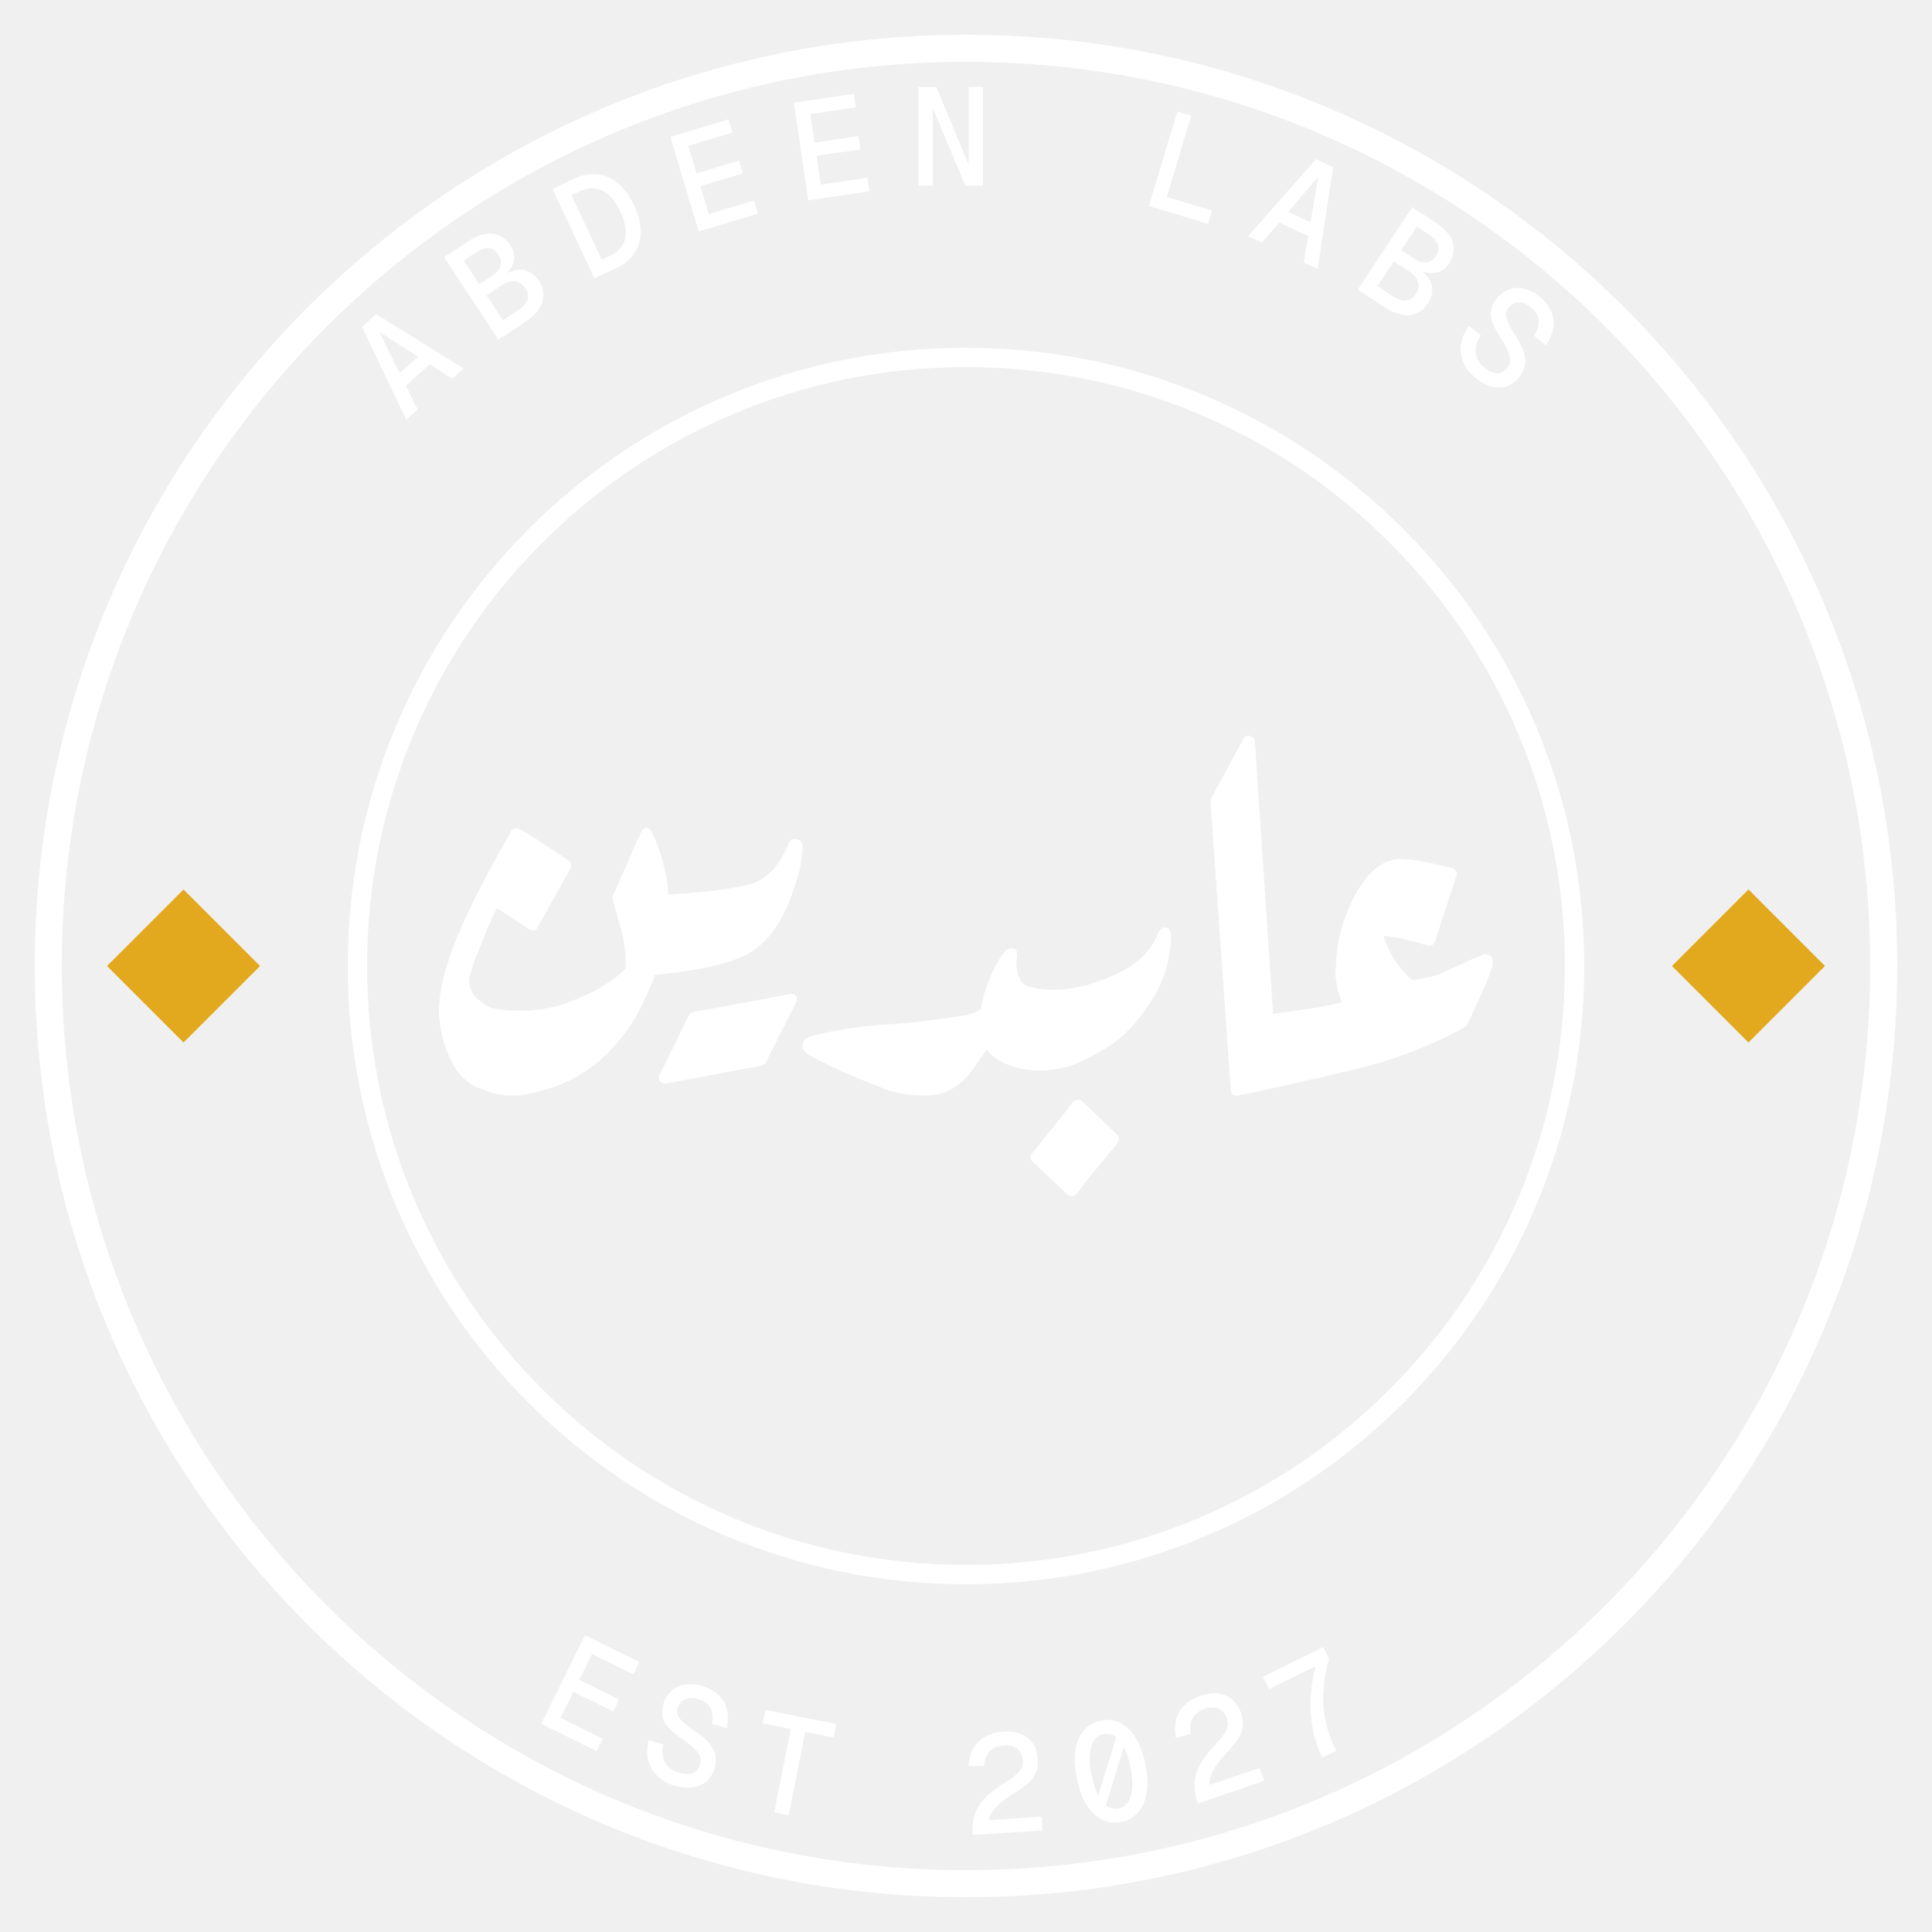
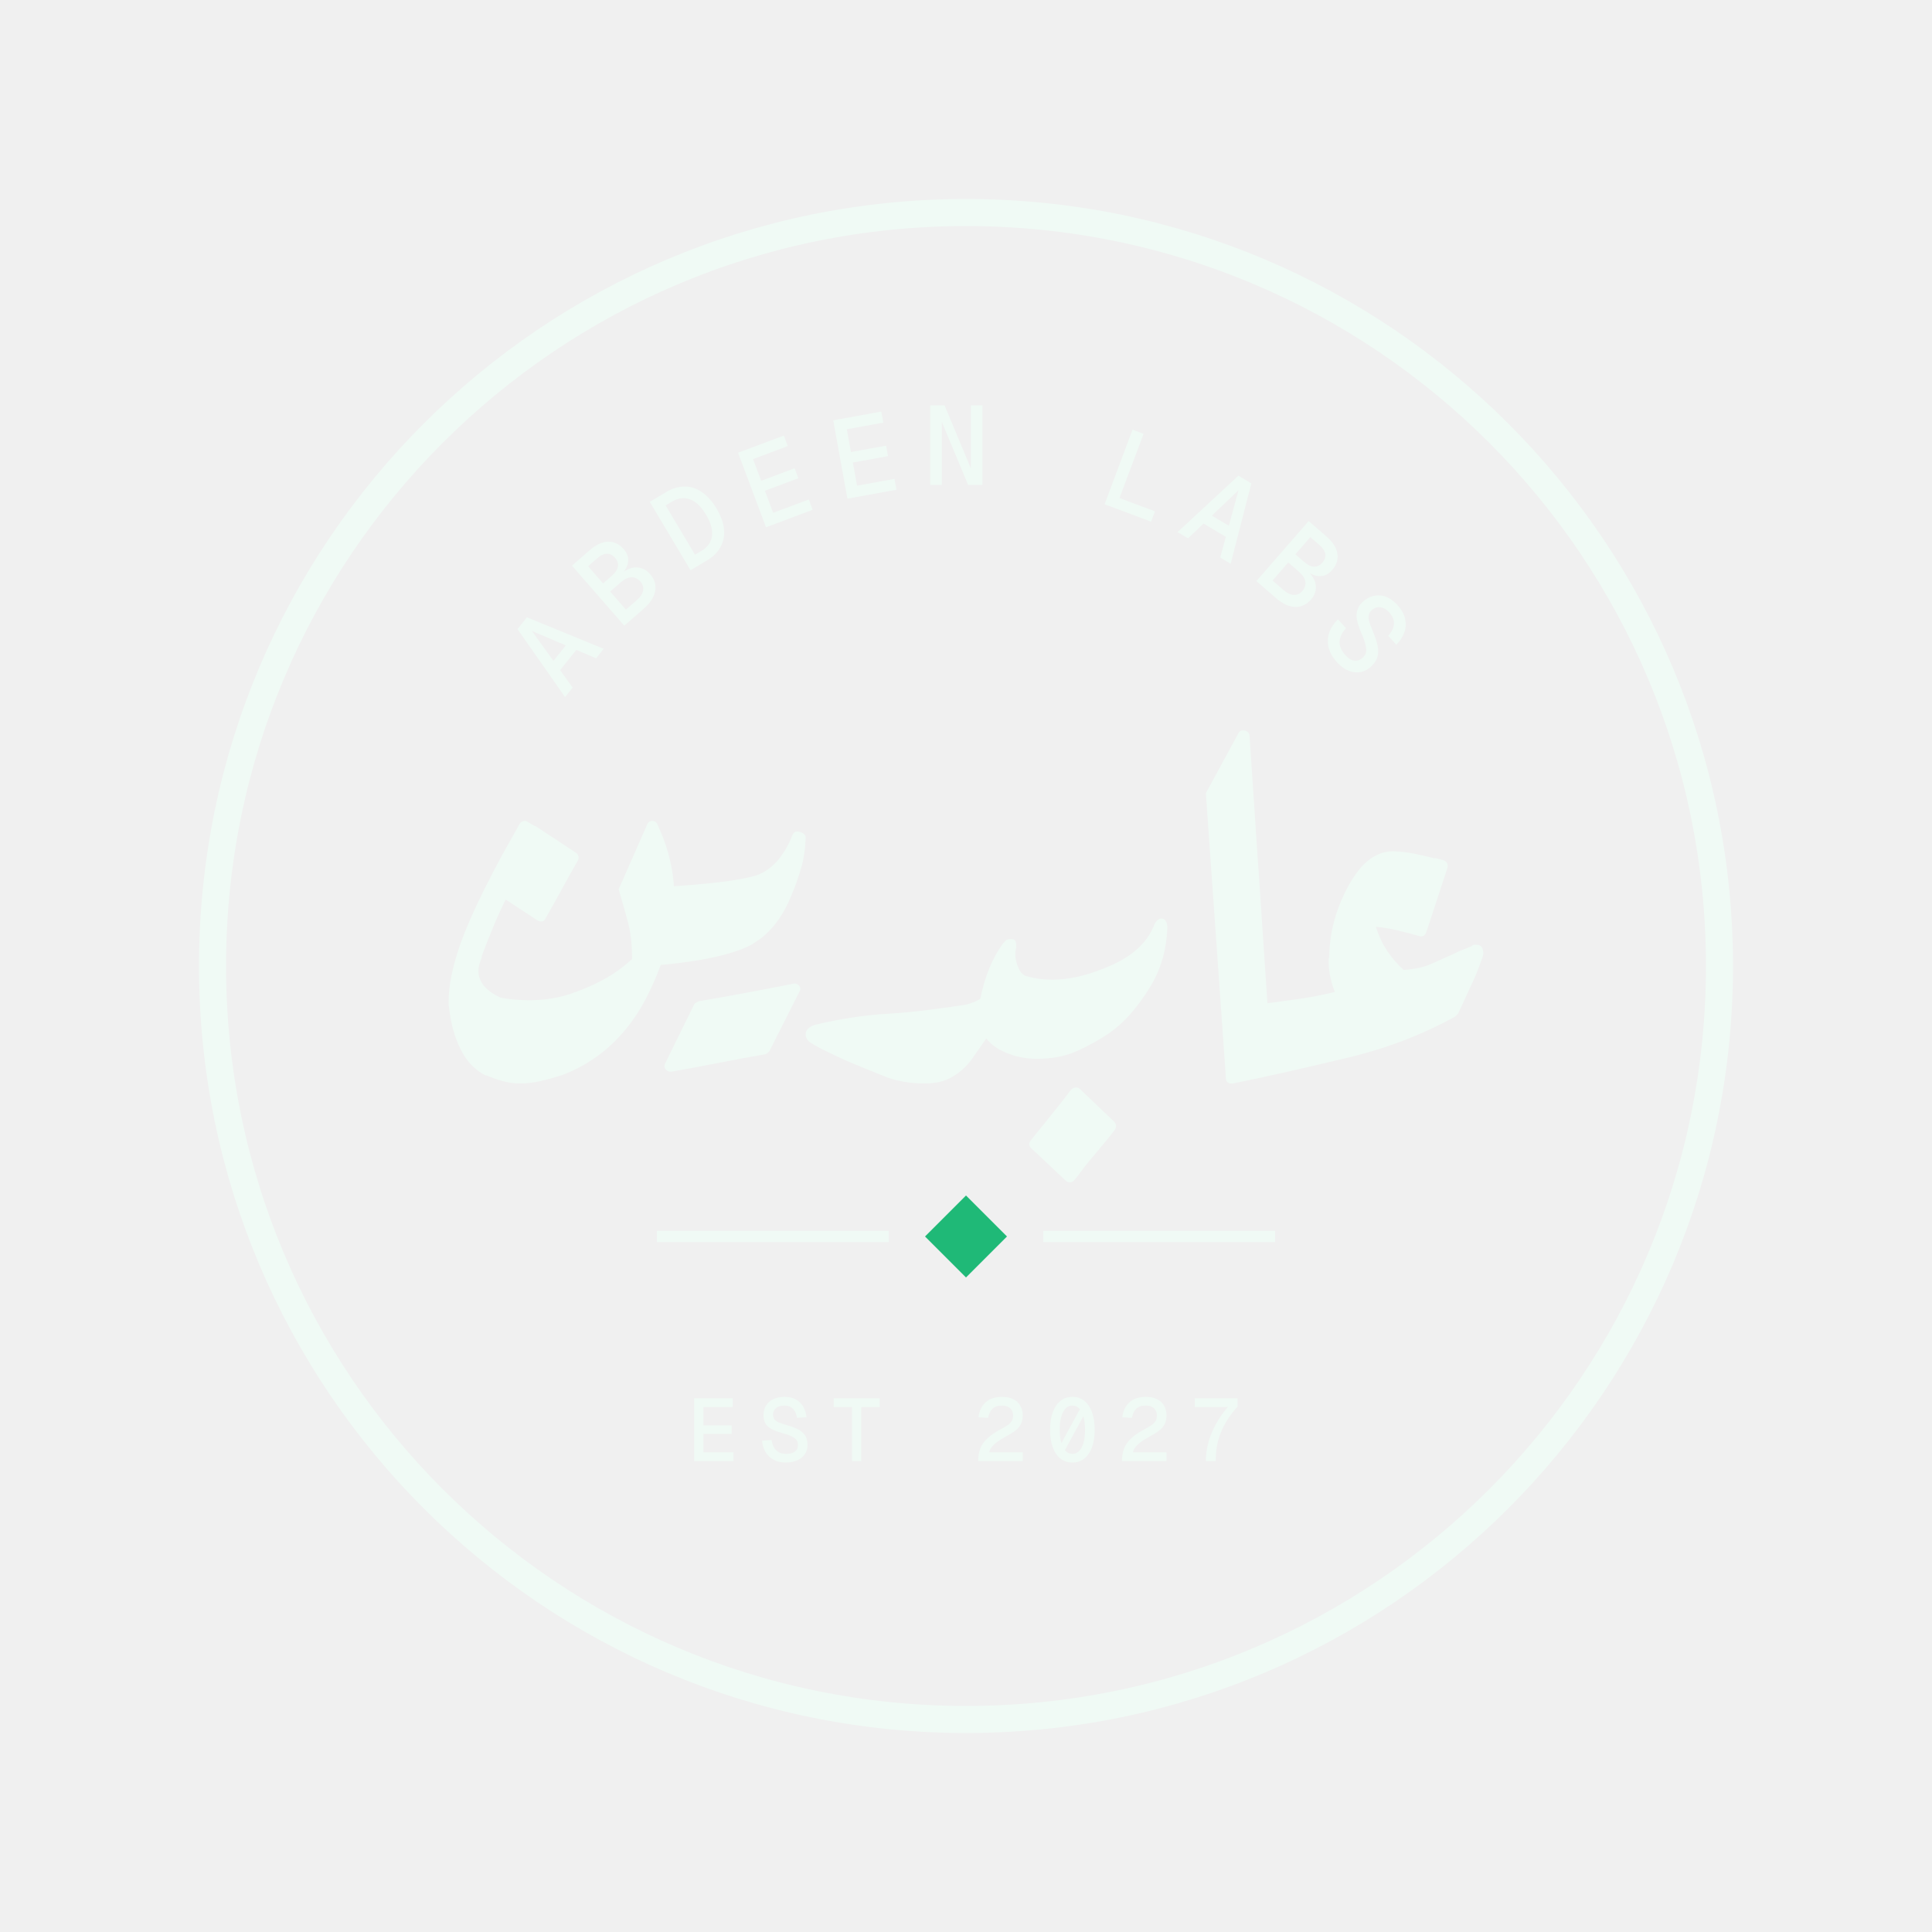
<svg xmlns="http://www.w3.org/2000/svg" viewBox="0 0 100 100" width="96" height="96" role="img" aria-label="Abdeen Labs">
-   <g fill="#FFFFFF">
-     <circle cx="50" cy="50" r="47.5" fill="none" stroke="#FFFFFF" stroke-width="1.4" />
-     <circle cx="50" cy="50" r="31.5" fill="none" stroke="#FFFFFF" stroke-width="1" />
-     <path transform="translate(20.90 21.84) rotate(-41.76)" d="M0.17 0.00 1.67 -5.11H2.65L4.15 0.00H3.36L2.16 -4.33L0.96 0.00ZM1.01 -1.33 1.24 -2.03H3.08L3.31 -1.33Z" />
-     <path transform="translate(25.30 17.91) rotate(-33.41)" d="M0.60 0.00V-5.11H2.08Q2.93 -5.11 3.36 -4.75Q3.80 -4.38 3.80 -3.72Q3.80 -3.41 3.66 -3.16Q3.51 -2.91 3.24 -2.76Q2.96 -2.62 2.58 -2.61V-2.65Q3.04 -2.65 3.37 -2.49Q3.69 -2.34 3.85 -2.06Q4.02 -1.79 4.02 -1.42Q4.02 -0.74 3.55 -0.37Q3.09 0.00 2.25 0.00ZM1.35 -0.71 2.26 -0.71Q2.76 -0.71 3.00 -0.91Q3.23 -1.10 3.23 -1.45Q3.23 -1.83 2.99 -2.04Q2.74 -2.25 2.26 -2.25H1.35ZM1.35 -2.94H2.10Q2.57 -2.94 2.80 -3.14Q3.02 -3.33 3.02 -3.67Q3.02 -4.03 2.80 -4.22Q2.57 -4.41 2.10 -4.41H1.35Z" />
-     <path transform="translate(30.22 14.66) rotate(-25.06)" d="M0.60 0.00V-5.11H1.84Q2.52 -5.11 3.02 -4.81Q3.52 -4.52 3.79 -3.94Q4.06 -3.37 4.06 -2.55Q4.06 -1.73 3.79 -1.16Q3.52 -0.59 3.02 -0.30Q2.52 0.00 1.84 0.00ZM1.35 -0.71H1.82Q2.52 -0.71 2.90 -1.17Q3.28 -1.63 3.28 -2.55Q3.28 -3.47 2.90 -3.94Q2.52 -4.40 1.82 -4.40H1.35Z" />
-     <path transform="translate(35.56 12.16) rotate(-16.70)" d="M0.63 0.00V-5.11H3.77V-4.40H1.39V-2.91H3.69V-2.22H1.39V-0.71H3.83V0.00Z" />
-     <path transform="translate(41.21 10.46) rotate(-8.35)" d="M0.63 0.00V-5.11H3.77V-4.40H1.39V-2.91H3.69V-2.22H1.39V-0.71H3.83V0.00Z" />
-     <path transform="translate(47.05 9.61) rotate(0.00)" d="M0.49 0.00V-5.11H1.41L3.22 -0.77L3.09 -0.74V-5.11H3.83V0.00H2.91L1.10 -4.34L1.23 -4.37V0.00Z" />
-     <path transform="translate(58.79 10.46) rotate(16.70)" d="M0.71 0.00V-5.11H1.46V-0.29L1.00 -0.71H3.90V0.00Z" />
-     <path transform="translate(64.44 12.16) rotate(25.06)" d="M0.17 0.00 1.67 -5.11H2.65L4.15 0.00H3.36L2.16 -4.33L0.96 0.00ZM1.01 -1.33 1.24 -2.03H3.08L3.31 -1.33Z" />
-     <path transform="translate(69.78 14.66) rotate(33.41)" d="M0.60 0.00V-5.11H2.08Q2.93 -5.11 3.36 -4.75Q3.80 -4.38 3.80 -3.72Q3.80 -3.41 3.66 -3.16Q3.51 -2.91 3.24 -2.76Q2.96 -2.62 2.58 -2.61V-2.65Q3.04 -2.65 3.37 -2.49Q3.69 -2.34 3.85 -2.06Q4.02 -1.79 4.02 -1.42Q4.02 -0.74 3.55 -0.37Q3.09 0.00 2.25 0.00ZM1.35 -0.71 2.26 -0.71Q2.76 -0.71 3.00 -0.91Q3.23 -1.10 3.23 -1.45Q3.23 -1.83 2.99 -2.04Q2.74 -2.25 2.26 -2.25H1.35ZM1.35 -2.94H2.10Q2.57 -2.94 2.80 -3.14Q3.02 -3.33 3.02 -3.67Q3.02 -4.03 2.80 -4.22Q2.57 -4.41 2.10 -4.41H1.35Z" />
-     <path transform="translate(74.70 17.91) rotate(41.76)" d="M2.23 0.12Q1.67 0.12 1.26 -0.11Q0.84 -0.33 0.60 -0.73Q0.35 -1.13 0.31 -1.67L1.09 -1.71Q1.13 -1.35 1.29 -1.10Q1.44 -0.85 1.68 -0.72Q1.93 -0.59 2.25 -0.59Q2.57 -0.59 2.79 -0.67Q3.01 -0.75 3.12 -0.91Q3.23 -1.07 3.23 -1.30Q3.23 -1.53 3.13 -1.70Q3.02 -1.86 2.74 -2.00Q2.46 -2.15 1.92 -2.30Q1.39 -2.44 1.06 -2.63Q0.73 -2.81 0.58 -3.08Q0.43 -3.35 0.43 -3.74Q0.43 -4.19 0.63 -4.52Q0.84 -4.86 1.22 -5.04Q1.61 -5.23 2.15 -5.23Q2.68 -5.23 3.06 -5.02Q3.44 -4.81 3.66 -4.44Q3.88 -4.07 3.93 -3.57L3.15 -3.53Q3.11 -3.82 2.98 -4.05Q2.86 -4.27 2.64 -4.40Q2.43 -4.52 2.12 -4.52Q1.70 -4.52 1.45 -4.32Q1.20 -4.12 1.20 -3.78Q1.20 -3.56 1.30 -3.41Q1.40 -3.27 1.66 -3.16Q1.91 -3.04 2.36 -2.91Q2.98 -2.75 3.34 -2.53Q3.70 -2.31 3.85 -2.02Q4.01 -1.72 4.01 -1.30Q4.01 -0.88 3.79 -0.56Q3.57 -0.24 3.17 -0.06Q2.77 0.12 2.23 0.12Z" />
-     <path transform="translate(27.45 88.94) rotate(26.31)" d="M0.63 0.00V-5.11H3.77V-4.40H1.39V-2.91H3.69V-2.22H1.39V-0.71H3.83V0.00Z" />
-     <path transform="translate(32.74 91.56) rotate(18.79)" d="M2.23 0.12Q1.67 0.12 1.26 -0.11Q0.84 -0.33 0.60 -0.73Q0.35 -1.13 0.31 -1.67L1.09 -1.71Q1.13 -1.35 1.29 -1.10Q1.44 -0.85 1.68 -0.72Q1.93 -0.59 2.25 -0.59Q2.57 -0.59 2.79 -0.67Q3.01 -0.75 3.12 -0.91Q3.23 -1.07 3.23 -1.30Q3.23 -1.53 3.13 -1.70Q3.02 -1.86 2.74 -2.00Q2.46 -2.15 1.92 -2.30Q1.39 -2.44 1.06 -2.63Q0.73 -2.81 0.58 -3.08Q0.43 -3.35 0.43 -3.74Q0.43 -4.19 0.63 -4.52Q0.84 -4.86 1.22 -5.04Q1.61 -5.23 2.15 -5.23Q2.68 -5.23 3.06 -5.02Q3.44 -4.81 3.66 -4.44Q3.88 -4.07 3.93 -3.57L3.15 -3.53Q3.11 -3.82 2.98 -4.05Q2.86 -4.27 2.64 -4.40Q2.43 -4.52 2.12 -4.52Q1.70 -4.52 1.45 -4.32Q1.20 -4.12 1.20 -3.78Q1.20 -3.56 1.30 -3.41Q1.40 -3.27 1.66 -3.16Q1.91 -3.04 2.36 -2.91Q2.98 -2.75 3.34 -2.53Q3.70 -2.31 3.85 -2.02Q4.01 -1.72 4.01 -1.30Q4.01 -0.88 3.79 -0.56Q3.57 -0.24 3.17 -0.06Q2.77 0.12 2.23 0.12Z" />
-     <path transform="translate(38.33 93.46) rotate(11.28)" d="M1.78 0.00V-4.40H0.29V-5.11H4.03V-4.40H2.54V0.00Z" />
-     <path transform="translate(50.00 95.00) rotate(-3.76)" d="M0.35 0.00Q0.35 -0.57 0.51 -1.01Q0.68 -1.46 1.10 -1.86Q1.52 -2.25 2.27 -2.64Q2.59 -2.81 2.79 -2.96Q2.99 -3.11 3.09 -3.28Q3.19 -3.45 3.19 -3.70Q3.19 -3.95 3.08 -4.13Q2.98 -4.31 2.78 -4.42Q2.57 -4.52 2.27 -4.52Q1.78 -4.52 1.51 -4.26Q1.23 -4.00 1.16 -3.52L0.37 -3.57Q0.46 -4.33 0.94 -4.78Q1.43 -5.23 2.28 -5.23Q2.82 -5.23 3.20 -5.04Q3.58 -4.85 3.77 -4.51Q3.97 -4.18 3.97 -3.73Q3.97 -3.34 3.84 -3.05Q3.71 -2.76 3.41 -2.51Q3.10 -2.27 2.58 -1.99Q2.14 -1.75 1.84 -1.52Q1.55 -1.29 1.41 -1.09Q1.26 -0.88 1.25 -0.71H3.97V0.00Z" />
-     <path transform="translate(55.89 94.61) rotate(-11.28)" d="M0.89 -0.77 2.85 -4.38 3.43 -4.35 1.47 -0.73ZM2.16 0.12Q1.60 0.12 1.19 -0.21Q0.78 -0.53 0.56 -1.13Q0.35 -1.73 0.35 -2.55Q0.35 -3.38 0.56 -3.98Q0.78 -4.57 1.19 -4.90Q1.60 -5.23 2.16 -5.23Q2.73 -5.23 3.13 -4.90Q3.54 -4.57 3.76 -3.98Q3.97 -3.38 3.97 -2.55Q3.97 -1.73 3.76 -1.13Q3.54 -0.53 3.13 -0.21Q2.73 0.12 2.16 0.12ZM2.16 -0.59Q2.48 -0.59 2.71 -0.82Q2.94 -1.06 3.07 -1.50Q3.19 -1.94 3.19 -2.55Q3.19 -3.17 3.07 -3.61Q2.94 -4.06 2.71 -4.29Q2.48 -4.52 2.16 -4.52Q1.84 -4.52 1.61 -4.29Q1.38 -4.06 1.25 -3.61Q1.13 -3.17 1.13 -2.55Q1.13 -1.94 1.25 -1.50Q1.38 -1.06 1.61 -0.82Q1.84 -0.59 2.16 -0.59Z" />
-     <path transform="translate(61.67 93.46) rotate(-18.79)" d="M0.35 0.00Q0.35 -0.57 0.51 -1.01Q0.68 -1.46 1.10 -1.86Q1.52 -2.25 2.27 -2.64Q2.59 -2.81 2.79 -2.96Q2.99 -3.11 3.09 -3.28Q3.19 -3.45 3.19 -3.70Q3.19 -3.95 3.08 -4.13Q2.98 -4.31 2.78 -4.42Q2.57 -4.52 2.27 -4.52Q1.78 -4.52 1.51 -4.26Q1.23 -4.00 1.16 -3.52L0.37 -3.57Q0.46 -4.33 0.94 -4.78Q1.43 -5.23 2.28 -5.23Q2.82 -5.23 3.20 -5.04Q3.58 -4.85 3.77 -4.51Q3.97 -4.18 3.97 -3.73Q3.97 -3.34 3.84 -3.05Q3.71 -2.76 3.41 -2.51Q3.10 -2.27 2.58 -1.99Q2.14 -1.75 1.84 -1.52Q1.55 -1.29 1.41 -1.09Q1.26 -0.88 1.25 -0.71H3.97V0.00Z" />
-     <path transform="translate(67.26 91.56) rotate(-26.31)" d="M1.32 0.00Q1.32 -0.79 1.54 -1.55Q1.75 -2.32 2.15 -3.04Q2.55 -3.76 3.11 -4.40H0.42V-5.11H3.90V-4.45Q3.43 -3.92 3.10 -3.39Q2.76 -2.87 2.54 -2.34Q2.33 -1.81 2.23 -1.23Q2.12 -0.65 2.12 0.00Z" />
-     <g transform="translate(22.961 56.704) scale(0.02709)">
+   <g fill="#F0FAF5">
+     <circle cx="50" cy="50" r="39" fill="none" stroke="#F0FAF5" stroke-width="1.4" />
+     <path transform="translate(29.16 36.19) rotate(-51.34)" d="M0.14 0.00 1.35 -4.12H2.13L3.34 0.00H2.71L1.74 -3.48L0.77 0.00ZM0.81 -1.07 1.00 -1.64H2.48L2.67 -1.07Z" />
+     <path transform="translate(31.95 32.70) rotate(-41.07)" d="M0.48 0.00V-4.12H1.68Q2.36 -4.12 2.71 -3.82Q3.06 -3.53 3.06 -3.00Q3.06 -2.75 2.95 -2.54Q2.83 -2.34 2.61 -2.23Q2.38 -2.11 2.08 -2.10V-2.14Q2.45 -2.13 2.71 -2.01Q2.97 -1.88 3.10 -1.66Q3.24 -1.44 3.24 -1.14Q3.24 -0.60 2.86 -0.30Q2.49 0.00 1.81 0.00ZM1.09 -0.57 1.82 -0.57Q2.22 -0.57 2.41 -0.73Q2.61 -0.89 2.61 -1.17Q2.61 -1.47 2.41 -1.64Q2.21 -1.81 1.82 -1.81H1.09ZM1.09 -2.37H1.69Q2.07 -2.37 2.25 -2.53Q2.43 -2.68 2.43 -2.96Q2.43 -3.24 2.25 -3.40Q2.07 -3.55 1.69 -3.55H1.09Z" />
+     <path transform="translate(35.33 29.76) rotate(-30.80)" d="M0.48 0.00V-4.12H1.48Q2.03 -4.12 2.43 -3.88Q2.84 -3.64 3.05 -3.18Q3.27 -2.72 3.27 -2.05Q3.27 -1.39 3.05 -0.93Q2.84 -0.48 2.43 -0.24Q2.03 0.00 1.48 0.00ZM1.09 -0.57H1.47Q2.03 -0.57 2.33 -0.94Q2.64 -1.31 2.64 -2.05Q2.64 -2.80 2.33 -3.17Q2.03 -3.54 1.47 -3.54H1.09Z" />
+     <path transform="translate(39.17 27.47) rotate(-20.53)" d="M0.51 0.00V-4.12H3.04V-3.54H1.12V-2.34H2.97V-1.79H1.12V-0.57H3.09V0.00Z" />
+     <path transform="translate(43.36 25.90) rotate(-10.27)" d="M0.51 0.00V-4.12H3.04V-3.54H1.12V-2.34H2.97V-1.79H1.12V-0.57H3.09V0.00Z" />
+     <path transform="translate(47.76 25.10) rotate(0.00)" d="M0.39 0.00V-4.12H1.13L2.59 -0.62L2.49 -0.60V-4.12H3.09V0.00H2.35L0.89 -3.50L0.99 -3.52V0.00Z" />
+     <path transform="translate(56.64 25.90) rotate(20.53)" d="M0.57 0.00V-4.12H1.18V-0.23L0.81 -0.57H3.14V0.00Z" />
+     <path transform="translate(60.83 27.47) rotate(30.80)" d="M0.14 0.00 1.35 -4.12H2.13L3.34 0.00H2.71L1.74 -3.48L0.77 0.00ZM0.81 -1.07 1.00 -1.64H2.48L2.67 -1.07Z" />
+     <path transform="translate(64.67 29.76) rotate(41.07)" d="M0.48 0.00V-4.12H1.68Q2.36 -4.12 2.71 -3.82Q3.06 -3.53 3.06 -3.00Q3.06 -2.75 2.95 -2.54Q2.83 -2.34 2.61 -2.23Q2.38 -2.11 2.08 -2.10V-2.14Q2.45 -2.13 2.71 -2.01Q2.97 -1.88 3.10 -1.66Q3.24 -1.44 3.24 -1.14Q3.24 -0.60 2.86 -0.30Q2.49 0.00 1.81 0.00ZM1.09 -0.57 1.82 -0.57Q2.22 -0.57 2.41 -0.73Q2.61 -0.89 2.61 -1.17Q2.61 -1.47 2.41 -1.64Q2.21 -1.81 1.82 -1.81H1.09ZM1.09 -2.37H1.69Q2.07 -2.37 2.25 -2.53Q2.43 -2.68 2.43 -2.96Q2.43 -3.24 2.25 -3.40Q2.07 -3.55 1.69 -3.55H1.09Z" />
+     <path transform="translate(68.05 32.70) rotate(51.34)" d="M1.79 0.09Q1.35 0.09 1.01 -0.09Q0.68 -0.27 0.48 -0.59Q0.29 -0.91 0.25 -1.34L0.87 -1.38Q0.91 -1.09 1.04 -0.88Q1.16 -0.68 1.36 -0.58Q1.55 -0.48 1.82 -0.48Q2.07 -0.48 2.25 -0.54Q2.42 -0.61 2.51 -0.74Q2.60 -0.86 2.60 -1.05Q2.60 -1.23 2.52 -1.37Q2.43 -1.50 2.21 -1.61Q1.98 -1.73 1.54 -1.85Q1.12 -1.97 0.85 -2.11Q0.59 -2.26 0.47 -2.48Q0.34 -2.69 0.34 -3.01Q0.34 -3.37 0.51 -3.64Q0.67 -3.91 0.98 -4.06Q1.30 -4.21 1.73 -4.21Q2.16 -4.21 2.46 -4.04Q2.77 -3.87 2.94 -3.57Q3.12 -3.27 3.16 -2.88L2.54 -2.84Q2.50 -3.08 2.40 -3.26Q2.30 -3.44 2.13 -3.54Q1.96 -3.64 1.71 -3.64Q1.37 -3.64 1.17 -3.48Q0.97 -3.32 0.97 -3.05Q0.97 -2.87 1.05 -2.75Q1.13 -2.63 1.33 -2.54Q1.54 -2.45 1.90 -2.35Q2.40 -2.21 2.69 -2.04Q2.98 -1.86 3.10 -1.63Q3.23 -1.39 3.23 -1.05Q3.23 -0.71 3.05 -0.45Q2.87 -0.19 2.55 -0.05Q2.23 0.09 1.79 0.09Z" />
+     <g transform="translate(23.461 56.079) scale(0.02659)">
      <path d="M348.00 -245.00V-242.00Q337.00 -232.00 325.00 -223.00Q313.00 -214.00 299.00 -206.00Q270.00 -189.00 231.50 -175.50Q193.00 -162.00 148.00 -162.00Q135.00 -162.00 121.50 -163.00Q108.00 -164.00 92.00 -167.00Q49.00 -187.00 49.00 -219.00Q49.00 -227.00 51.50 -234.00Q54.00 -241.00 56.00 -248.00L55.00 -247.00Q66.00 -276.00 77.50 -304.00Q89.00 -332.00 102.00 -358.00L163.00 -318.00Q175.00 -311.00 180.00 -322.00Q196.00 -350.00 211.00 -377.50Q226.00 -405.00 242.00 -433.00Q245.00 -438.00 243.50 -442.50Q242.00 -447.00 239.00 -449.00L160.00 -501.00H159.00L145.00 -509.00Q141.00 -512.00 136.00 -510.50Q131.00 -509.00 129.00 -505.00L115.00 -480.00Q88.00 -433.00 59.50 -376.00Q31.00 -319.00 14.00 -272.00Q-9.00 -206.00 -9.00 -161.00Q-9.00 -159.00 -9.00 -157.50Q-9.00 -156.00 -9.00 -153.00Q-9.00 -151.00 -8.50 -149.50Q-8.00 -148.00 -8.00 -146.00Q-3.00 -101.00 14.50 -66.00Q32.00 -31.00 64.00 -15.00V-16.00Q80.00 -9.00 96.50 -4.50Q113.00 0.00 130.00 0.00Q149.00 0.00 169.00 -4.50Q189.00 -9.00 211.00 -16.00Q297.00 -48.00 352.00 -127.00Q366.00 -147.00 377.00 -169.00Q388.00 -191.00 397.00 -213.00Q411.00 -247.00 420.50 -284.00Q430.00 -321.00 430.00 -366.00Q430.00 -434.00 398.00 -503.00Q395.00 -511.00 387.50 -511.00Q380.00 -511.00 377.00 -503.00L322.00 -378.00Q331.00 -347.00 339.50 -316.00Q348.00 -285.00 348.00 -245.00Z M616.00 -64.00 673.00 -177.00Q678.00 -185.00 673.00 -190.50Q668.00 -196.00 661.00 -194.00Q616.00 -185.00 570.50 -176.50Q525.00 -168.00 478.00 -160.00Q476.00 -159.00 473.00 -157.50Q470.00 -156.00 469.00 -154.00L413.00 -40.00Q409.00 -33.00 413.50 -27.50Q418.00 -22.00 425.00 -23.00Q471.00 -31.00 516.50 -40.00Q562.00 -49.00 608.00 -57.00Q614.00 -60.00 616.00 -64.00Z M660.00 -483.00Q650.00 -457.00 633.50 -436.50Q617.00 -416.00 593.00 -406.00Q581.00 -402.00 563.00 -398.50Q545.00 -395.00 520.00 -392.00Q495.00 -389.00 465.00 -386.50Q435.00 -384.00 398.00 -382.00Q388.00 -380.00 386.00 -372.00L372.00 -242.00Q371.00 -237.00 375.00 -232.50Q379.00 -228.00 384.00 -229.00Q527.00 -240.00 584.00 -272.00H583.00Q632.00 -300.00 659.00 -368.00Q670.00 -394.00 677.50 -420.50Q685.00 -447.00 686.00 -478.00Q686.00 -486.00 675.00 -489.50Q664.00 -493.00 660.00 -483.00Z M1058.00 -182.00Q1046.00 -182.00 1037.00 -173.00Q1020.00 -158.00 996.00 -153.00Q963.00 -148.00 924.00 -143.00Q885.00 -138.00 850.00 -136.00Q813.00 -134.00 774.50 -128.00Q736.00 -122.00 704.00 -114.00Q697.00 -112.00 691.50 -107.50Q686.00 -103.00 686.00 -95.00Q686.00 -88.00 692.00 -82.00Q698.00 -77.00 717.50 -67.00Q737.00 -57.00 768.00 -43.00Q804.00 -28.00 839.00 -14.00Q874.00 0.00 917.00 0.00Q938.00 0.00 952.50 -4.50Q967.00 -9.00 981.00 -19.00Q998.00 -31.00 1011.00 -49.50Q1024.00 -68.00 1037.50 -87.50Q1051.00 -107.00 1067.00 -119.00Q1086.00 -127.00 1086.00 -154.00Q1086.00 -165.00 1079.00 -173.50Q1072.00 -182.00 1058.00 -182.00Z M1286.00 74.00 1220.00 11.00Q1216.00 7.00 1210.50 8.00Q1205.00 9.00 1202.00 13.00Q1183.00 38.00 1163.50 62.00Q1144.00 86.00 1124.00 111.00Q1118.00 119.00 1125.00 126.00L1192.00 189.00Q1196.00 193.00 1201.00 192.50Q1206.00 192.00 1209.00 188.00Q1219.00 176.00 1223.50 169.50Q1228.00 163.00 1233.00 157.00Q1238.00 151.00 1248.00 139.00Q1258.00 127.00 1268.00 115.00Q1278.00 103.00 1288.00 90.00Q1293.00 81.00 1286.00 74.00Z M1378.00 -321.00Q1374.00 -321.00 1370.50 -317.50Q1367.00 -314.00 1365.00 -310.00Q1344.00 -253.00 1264.00 -223.00Q1212.00 -202.00 1166.00 -202.00Q1140.00 -202.00 1119.00 -208.00Q1107.00 -210.00 1100.50 -224.00Q1094.00 -238.00 1094.00 -253.00Q1094.00 -256.00 1094.50 -258.50Q1095.00 -261.00 1096.00 -265.00Q1096.00 -273.00 1094.50 -277.00Q1093.00 -281.00 1084.00 -281.00Q1076.00 -281.00 1072.00 -274.00V-275.00Q1039.00 -231.00 1026.00 -165.00Q1022.00 -153.00 1022.00 -137.00Q1022.00 -87.00 1067.00 -64.00Q1099.00 -48.00 1136.00 -48.00Q1181.00 -48.00 1215.00 -63.50Q1249.00 -79.00 1277.00 -98.00Q1302.00 -116.00 1321.00 -138.50Q1340.00 -161.00 1356.00 -187.00Q1388.00 -239.00 1390.00 -304.00Q1390.00 -311.00 1387.00 -316.00Q1384.00 -321.00 1378.00 -321.00Z M1465.00 -565.00 1504.00 -11.00Q1504.00 -1.00 1513.00 0.00Q1522.00 1.00 1526.00 -6.00L1587.00 -124.00L1550.00 -677.00Q1549.00 -685.00 1540.50 -687.00Q1532.00 -689.00 1528.00 -681.00Z M1991.00 -270.00Q1990.00 -270.00 1989.00 -270.00Q1988.00 -270.00 1986.00 -270.00Q1985.00 -270.00 1982.00 -267.00Q1974.00 -264.00 1965.50 -260.50Q1957.00 -257.00 1949.00 -253.00Q1927.00 -243.00 1904.50 -233.00Q1882.00 -223.00 1850.00 -221.00Q1832.00 -237.00 1818.00 -258.00Q1804.00 -279.00 1796.00 -305.00Q1817.00 -303.00 1838.00 -298.00Q1859.00 -293.00 1880.00 -287.00Q1890.00 -284.00 1894.00 -294.00L1935.00 -419.00Q1937.00 -425.00 1934.00 -429.50Q1931.00 -434.00 1926.00 -435.00L1910.00 -439.00L1911.00 -438.00Q1891.00 -443.00 1872.00 -447.00Q1853.00 -451.00 1830.00 -452.00Q1793.00 -452.00 1764.00 -417.00Q1740.00 -387.00 1723.00 -342.00Q1706.00 -297.00 1705.00 -246.00Q1704.00 -243.00 1704.00 -239.00Q1704.00 -221.00 1707.50 -206.00Q1711.00 -191.00 1716.00 -178.00Q1675.00 -168.00 1632.00 -162.50Q1589.00 -157.00 1537.00 -149.00Q1529.00 -147.00 1527.00 -139.00L1504.00 -14.00Q1503.00 -7.00 1507.00 -3.00Q1511.00 1.00 1518.00 0.00Q1572.00 -11.00 1625.00 -23.00Q1678.00 -35.00 1732.00 -48.00Q1793.00 -62.00 1847.00 -82.50Q1901.00 -103.00 1950.00 -130.00L1956.00 -136.00L1963.00 -151.00Q1972.00 -171.00 1983.00 -194.50Q1994.00 -218.00 2001.00 -239.00Q2005.00 -248.00 2005.00 -254.00Q2005.00 -270.00 1991.00 -270.00Z" />
    </g>
+     <path d="M34 64H46M54 64H66" fill="none" stroke="#F0FAF5" stroke-width=".58" />
+     <g transform="translate(35.526 75.627) scale(0.00458)">
+       <path d="M88.00 0.00V-710.00H524.00V-611.20H192.80V-404.20H512.00V-307.80H192.80V-98.80H532.00V0.00Z M1121.70 16.00Q1044.90 16.00 987.20 -15.00Q929.50 -46.00 895.60 -101.40Q861.70 -156.80 855.70 -231.40L963.30 -237.80Q970.10 -187.20 991.40 -152.30Q1012.70 -117.40 1046.50 -99.70Q1080.30 -82.00 1125.50 -82.00Q1169.50 -82.00 1199.70 -93.30Q1229.90 -104.60 1245.60 -126.80Q1261.30 -149.00 1261.30 -180.80Q1261.30 -212.60 1246.60 -235.60Q1231.90 -258.60 1192.70 -278.40Q1153.50 -298.20 1078.50 -318.80Q1005.50 -339.20 959.70 -364.60Q913.90 -390.00 892.80 -427.30Q871.70 -464.60 871.70 -519.60Q871.70 -581.40 900.20 -627.90Q928.70 -674.40 982.30 -700.20Q1035.90 -726.00 1110.50 -726.00Q1184.50 -726.00 1237.10 -697.00Q1289.70 -668.00 1320.20 -616.30Q1350.70 -564.60 1357.90 -496.00L1249.90 -489.80Q1244.30 -530.80 1226.90 -562.00Q1209.50 -593.20 1179.70 -610.60Q1149.90 -628.00 1107.10 -628.00Q1048.70 -628.00 1014.20 -599.80Q979.70 -571.60 979.70 -525.20Q979.70 -494.60 993.60 -474.30Q1007.50 -454.00 1042.60 -438.30Q1077.70 -422.60 1140.90 -404.80Q1225.70 -381.60 1275.70 -351.50Q1325.70 -321.40 1347.50 -280.30Q1369.30 -239.20 1369.30 -181.20Q1369.30 -122.60 1338.50 -77.90Q1307.70 -33.20 1252.20 -8.60Q1196.70 16.00 1121.70 16.00Z M1872.60 0.00V-611.20H1665.00V-710.00H2185.00V-611.20H1977.40V0.00Z M3298.00 0.00Q3298.00 -78.80 3321.20 -140.90Q3344.40 -203.00 3402.80 -257.70Q3461.20 -312.40 3564.80 -366.80Q3609.60 -390.40 3637.60 -411.00Q3665.60 -431.60 3679.00 -455.60Q3692.40 -479.60 3692.40 -514.40Q3692.40 -548.60 3678.10 -573.80Q3663.80 -599.00 3635.70 -613.50Q3607.60 -628.00 3565.60 -628.00Q3497.60 -628.00 3459.40 -591.90Q3421.20 -555.80 3410.80 -488.80L3301.60 -495.60Q3313.20 -601.20 3381.10 -663.60Q3449.00 -726.00 3566.40 -726.00Q3641.60 -726.00 3694.10 -699.90Q3746.60 -673.80 3773.90 -627.00Q3801.20 -580.20 3801.20 -518.40Q3801.20 -463.40 3783.20 -423.40Q3765.20 -383.40 3723.20 -349.30Q3681.20 -315.20 3608.40 -276.40Q3546.60 -243.40 3506.10 -211.60Q3465.60 -179.80 3445.30 -151.30Q3425.00 -122.80 3423.00 -98.80H3802.00V0.00Z M4186.10 -106.40 4458.90 -608.80 4538.90 -603.60 4266.10 -101.20ZM4362.50 16.00Q4284.50 16.00 4227.70 -28.90Q4170.90 -73.80 4140.70 -156.80Q4110.50 -239.80 4110.50 -354.00Q4110.50 -469.00 4140.70 -552.10Q4170.90 -635.20 4227.70 -680.60Q4284.50 -726.00 4362.50 -726.00Q4441.30 -726.00 4497.70 -680.60Q4554.10 -635.20 4584.30 -552.10Q4614.50 -469.00 4614.50 -354.00Q4614.50 -239.80 4584.30 -156.80Q4554.10 -73.80 4497.70 -28.90Q4441.30 16.00 4362.50 16.00ZM4362.50 -82.00Q4407.50 -82.00 4439.20 -114.30Q4470.90 -146.60 4488.30 -207.80Q4505.70 -269.00 4505.70 -354.00Q4505.70 -440.80 4488.30 -502.00Q4470.90 -563.20 4439.20 -595.60Q4407.50 -628.00 4362.50 -628.00Q4318.50 -628.00 4286.30 -595.60Q4254.10 -563.20 4236.70 -502.00Q4219.30 -440.80 4219.30 -354.00Q4219.30 -269.00 4236.70 -207.80Q4254.10 -146.60 4286.30 -114.30Q4318.50 -82.00 4362.50 -82.00Z M4923.00 0.00Q4923.00 -78.80 4946.20 -140.90Q4969.40 -203.00 5027.80 -257.70Q5086.20 -312.40 5189.80 -366.80Q5234.60 -390.40 5262.60 -411.00Q5290.60 -431.60 5304.00 -455.60Q5317.40 -479.60 5317.40 -514.40Q5317.40 -548.60 5303.10 -573.80Q5288.80 -599.00 5260.70 -613.50Q5232.60 -628.00 5190.60 -628.00Q5122.60 -628.00 5084.40 -591.90Q5046.20 -555.80 5035.80 -488.80L4926.60 -495.60Q4938.20 -601.20 5006.10 -663.60Q5074.00 -726.00 5191.40 -726.00Q5266.60 -726.00 5319.10 -699.90Q5371.60 -673.80 5398.90 -627.00Q5426.20 -580.20 5426.20 -518.40Q5426.20 -463.40 5408.20 -423.40Q5390.20 -383.40 5348.20 -349.30Q5306.20 -315.20 5233.40 -276.40Q5171.60 -243.40 5131.10 -211.60Q5090.60 -179.80 5070.30 -151.30Q5050.00 -122.80 5048.00 -98.80H5427.00V0.00Z M5871.10 0.00Q5871.10 -109.20 5901.00 -215.80Q5930.90 -322.40 5986.60 -422.30Q6042.30 -522.20 6119.50 -611.20H5745.50V-710.00H6229.50V-617.60Q6164.50 -543.80 6117.60 -471.50Q6070.70 -399.20 6040.80 -325.00Q6010.90 -250.80 5996.60 -170.60Q5982.30 -90.40 5982.30 0.00Z" />
+     </g>
  </g>
-   <rect x="6.7" y="47.2" width="5.6" height="5.6" transform="rotate(45 9.5 50)" fill="#E2A81E" />
-   <rect x="87.7" y="47.2" width="5.6" height="5.6" transform="rotate(45 90.5 50)" fill="#E2A81E" />
+   <rect x="48.5" y="62.5" width="3" height="3" transform="rotate(45 50 64)" fill="#1FB977" />
</svg>
